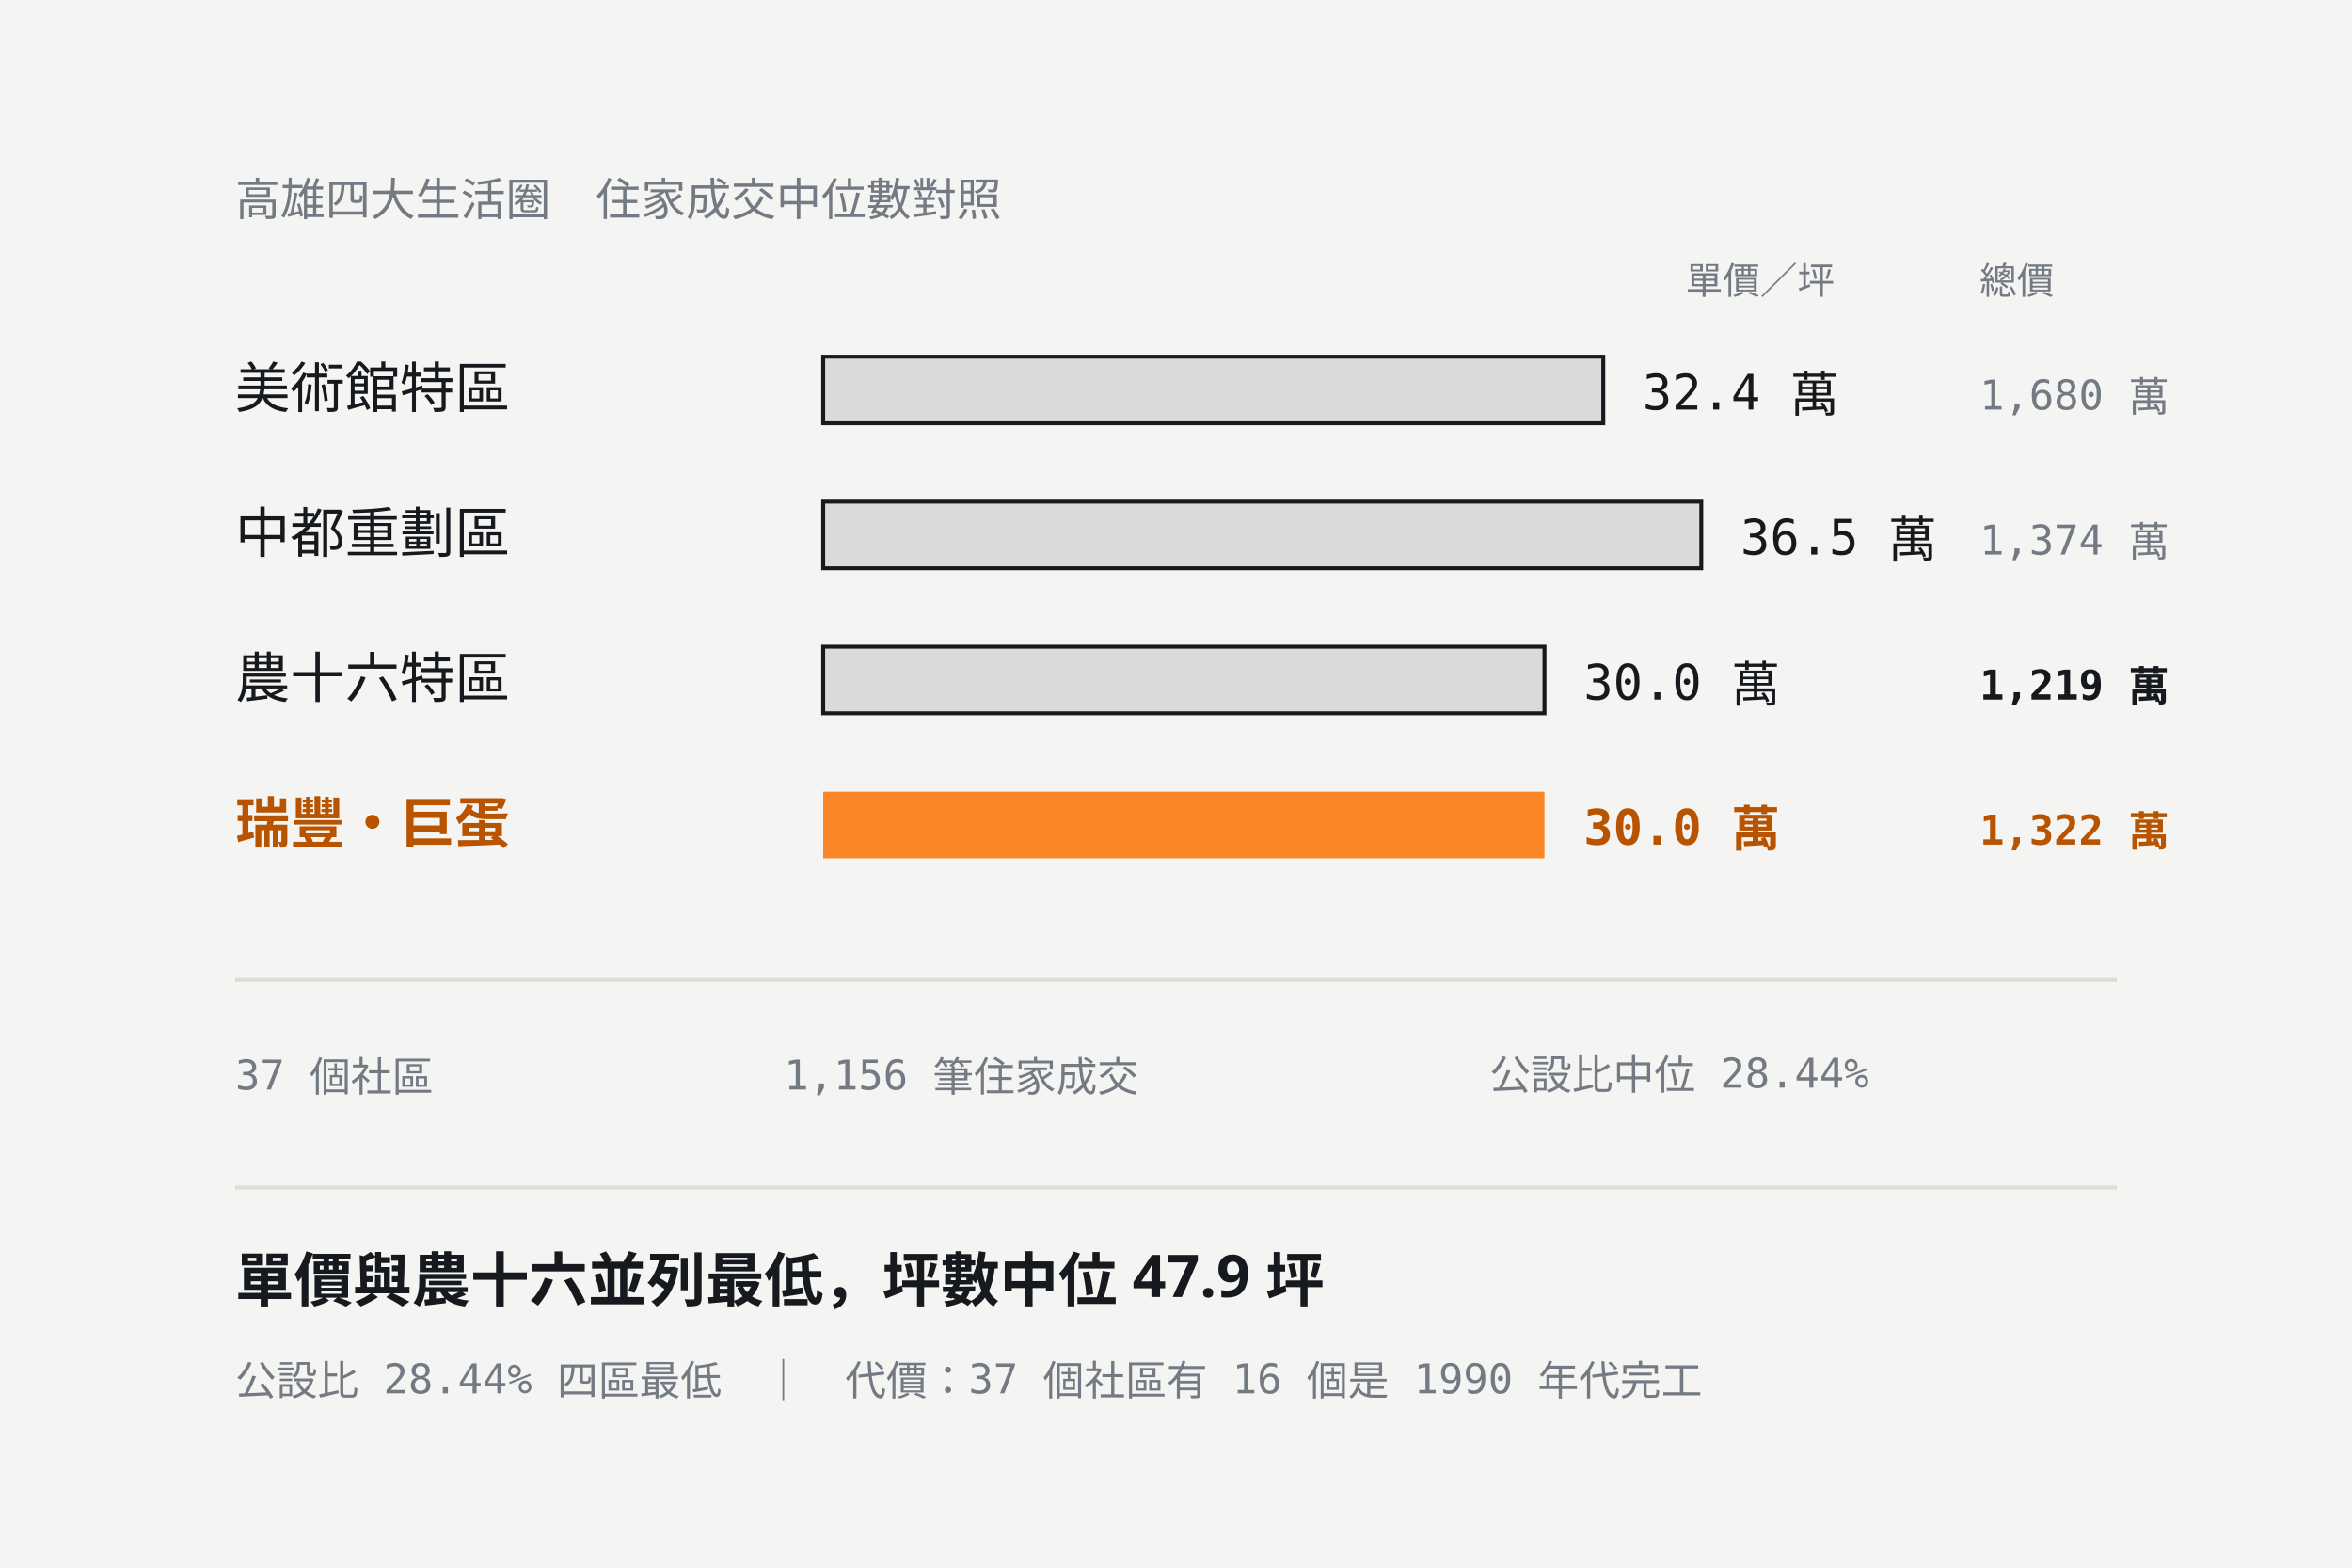
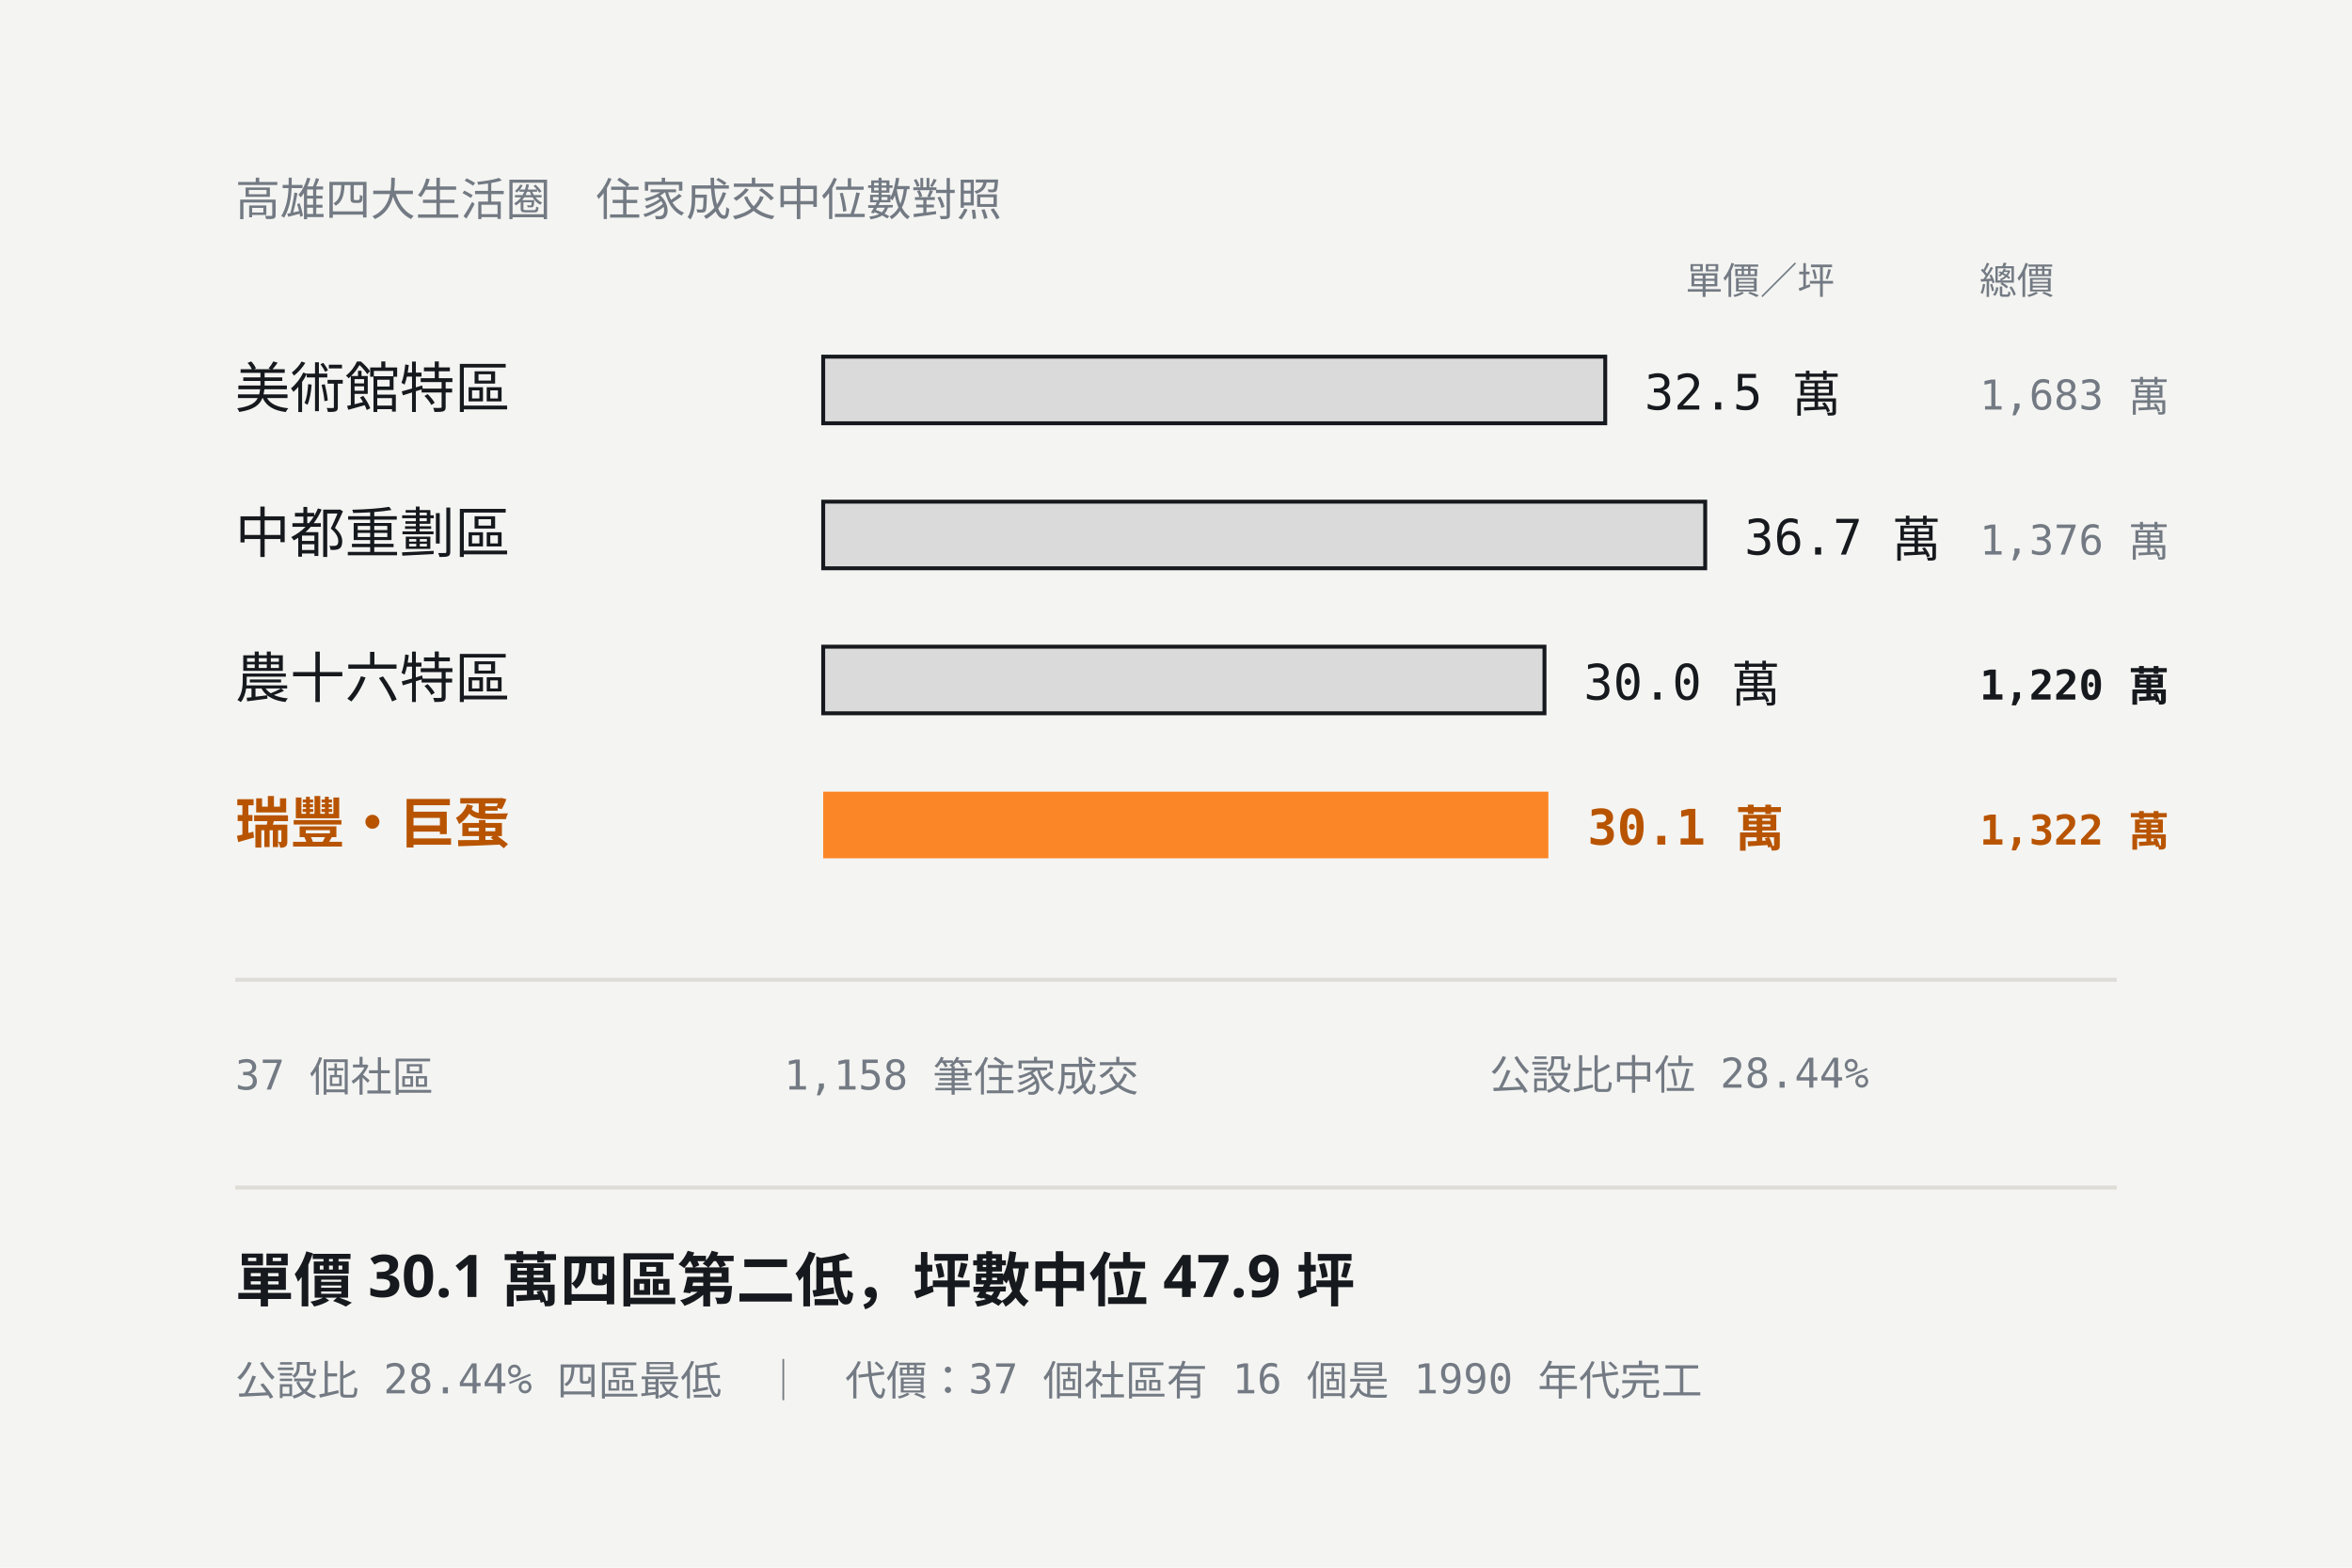
<svg xmlns="http://www.w3.org/2000/svg" viewBox="0 0 1200 800" width="1200" height="800">
  <rect width="1200" height="800" fill="#F4F4F2" />
  <text x="120" y="110" font-family="'IBM Plex Mono',monospace" font-size="23" fill="#737A83">高雄四大生活圈　住家成交中位數對照</text>
  <g font-family="'Noto Sans TC',sans-serif">
    <text x="120" y="208" font-size="28" fill="#16191D">美術館特區</text>
-     <rect x="420" y="182" width="398" height="34" fill="#16191D" fill-opacity="0.12" stroke="#16191D" stroke-width="2" />
-     <text x="838" y="209" font-size="25" font-family="'IBM Plex Mono',monospace" fill="#16191D">32.4 萬</text>
-     <text x="1010" y="209" font-size="21" font-family="'IBM Plex Mono',monospace" fill="#737A83">1,680 萬</text>
+     <rect x="420" y="182" width="399" height="34" fill="#16191D" fill-opacity="0.12" stroke="#16191D" stroke-width="2" />
+     <text x="839" y="209" font-size="25" font-family="'IBM Plex Mono',monospace" fill="#16191D">32.5 萬</text>
+     <text x="1010" y="209" font-size="21" font-family="'IBM Plex Mono',monospace" fill="#737A83">1,683 萬</text>
    <text x="120" y="282" font-size="28" fill="#16191D">中都重劃區</text>
-     <rect x="420" y="256" width="448" height="34" fill="#16191D" fill-opacity="0.12" stroke="#16191D" stroke-width="2" />
-     <text x="888" y="283" font-size="25" font-family="'IBM Plex Mono',monospace" fill="#16191D">36.5 萬</text>
-     <text x="1010" y="283" font-size="21" font-family="'IBM Plex Mono',monospace" fill="#737A83">1,374 萬</text>
+     <rect x="420" y="256" width="450" height="34" fill="#16191D" fill-opacity="0.12" stroke="#16191D" stroke-width="2" />
+     <text x="890" y="283" font-size="25" font-family="'IBM Plex Mono',monospace" fill="#16191D">36.7 萬</text>
+     <text x="1010" y="283" font-size="21" font-family="'IBM Plex Mono',monospace" fill="#737A83">1,376 萬</text>
    <text x="120" y="356" font-size="28" fill="#16191D">農十六特區</text>
    <rect x="420" y="330" width="368" height="34" fill="#16191D" fill-opacity="0.12" stroke="#16191D" stroke-width="2" />
    <text x="808" y="357" font-size="25" font-family="'IBM Plex Mono',monospace" fill="#16191D">30.0 萬</text>
-     <text x="1010" y="357" font-size="21" font-weight="700" font-family="'IBM Plex Mono',monospace" fill="#16191D">1,219 萬</text>
+     <text x="1010" y="357" font-size="21" font-weight="700" font-family="'IBM Plex Mono',monospace" fill="#16191D">1,220 萬</text>
    <text x="120" y="430" font-size="28" font-weight="700" fill="#B85400">瑞豐・巨蛋</text>
-     <rect x="420" y="404" width="368" height="34" fill="#FD7305" fill-opacity="0.85" />
-     <text x="808" y="431" font-size="25" font-weight="700" font-family="'IBM Plex Mono',monospace" fill="#B85400">30.0 萬</text>
+     <rect x="420" y="404" width="370" height="34" fill="#FD7305" fill-opacity="0.85" />
+     <text x="810" y="431" font-size="25" font-weight="700" font-family="'IBM Plex Mono',monospace" fill="#B85400">30.1 萬</text>
    <text x="1010" y="431" font-size="21" font-weight="700" font-family="'IBM Plex Mono',monospace" fill="#B85400">1,322 萬</text>
  </g>
  <text x="860" y="150" font-family="'IBM Plex Mono',monospace" font-size="19" fill="#737A83">單價／坪</text>
  <text x="1010" y="150" font-family="'IBM Plex Mono',monospace" font-size="19" fill="#737A83">總價</text>
  <path d="M120 500 H1080" stroke="#DEDCD7" stroke-width="2" />
  <g font-family="'IBM Plex Mono',monospace" font-size="21" fill="#737A83">
    <text x="120" y="556">37 個社區</text>
-     <text x="400" y="556">1,156 筆住家成交</text>
+     <text x="400" y="556">1,158 筆住家成交</text>
    <text x="760" y="556">公設比中位 28.44%</text>
  </g>
  <path d="M120 606 H1080" stroke="#DEDCD7" stroke-width="2" />
-   <text x="120" y="664" font-family="'Noto Sans TC',sans-serif" font-size="30" font-weight="700" fill="#16191D">單價與農十六並列最低，坪數中位 47.9 坪</text>
+   <text x="120" y="664" font-family="'Noto Sans TC',sans-serif" font-size="30" font-weight="700" fill="#16191D">單價 30.1 萬四區第二低，坪數中位 47.9 坪</text>
  <text x="120" y="712" font-family="'IBM Plex Mono',monospace" font-size="21" fill="#737A83">公設比 28.44% 四區最低　｜　代價：37 個社區有 16 個是 1990 年代完工</text>
</svg>
